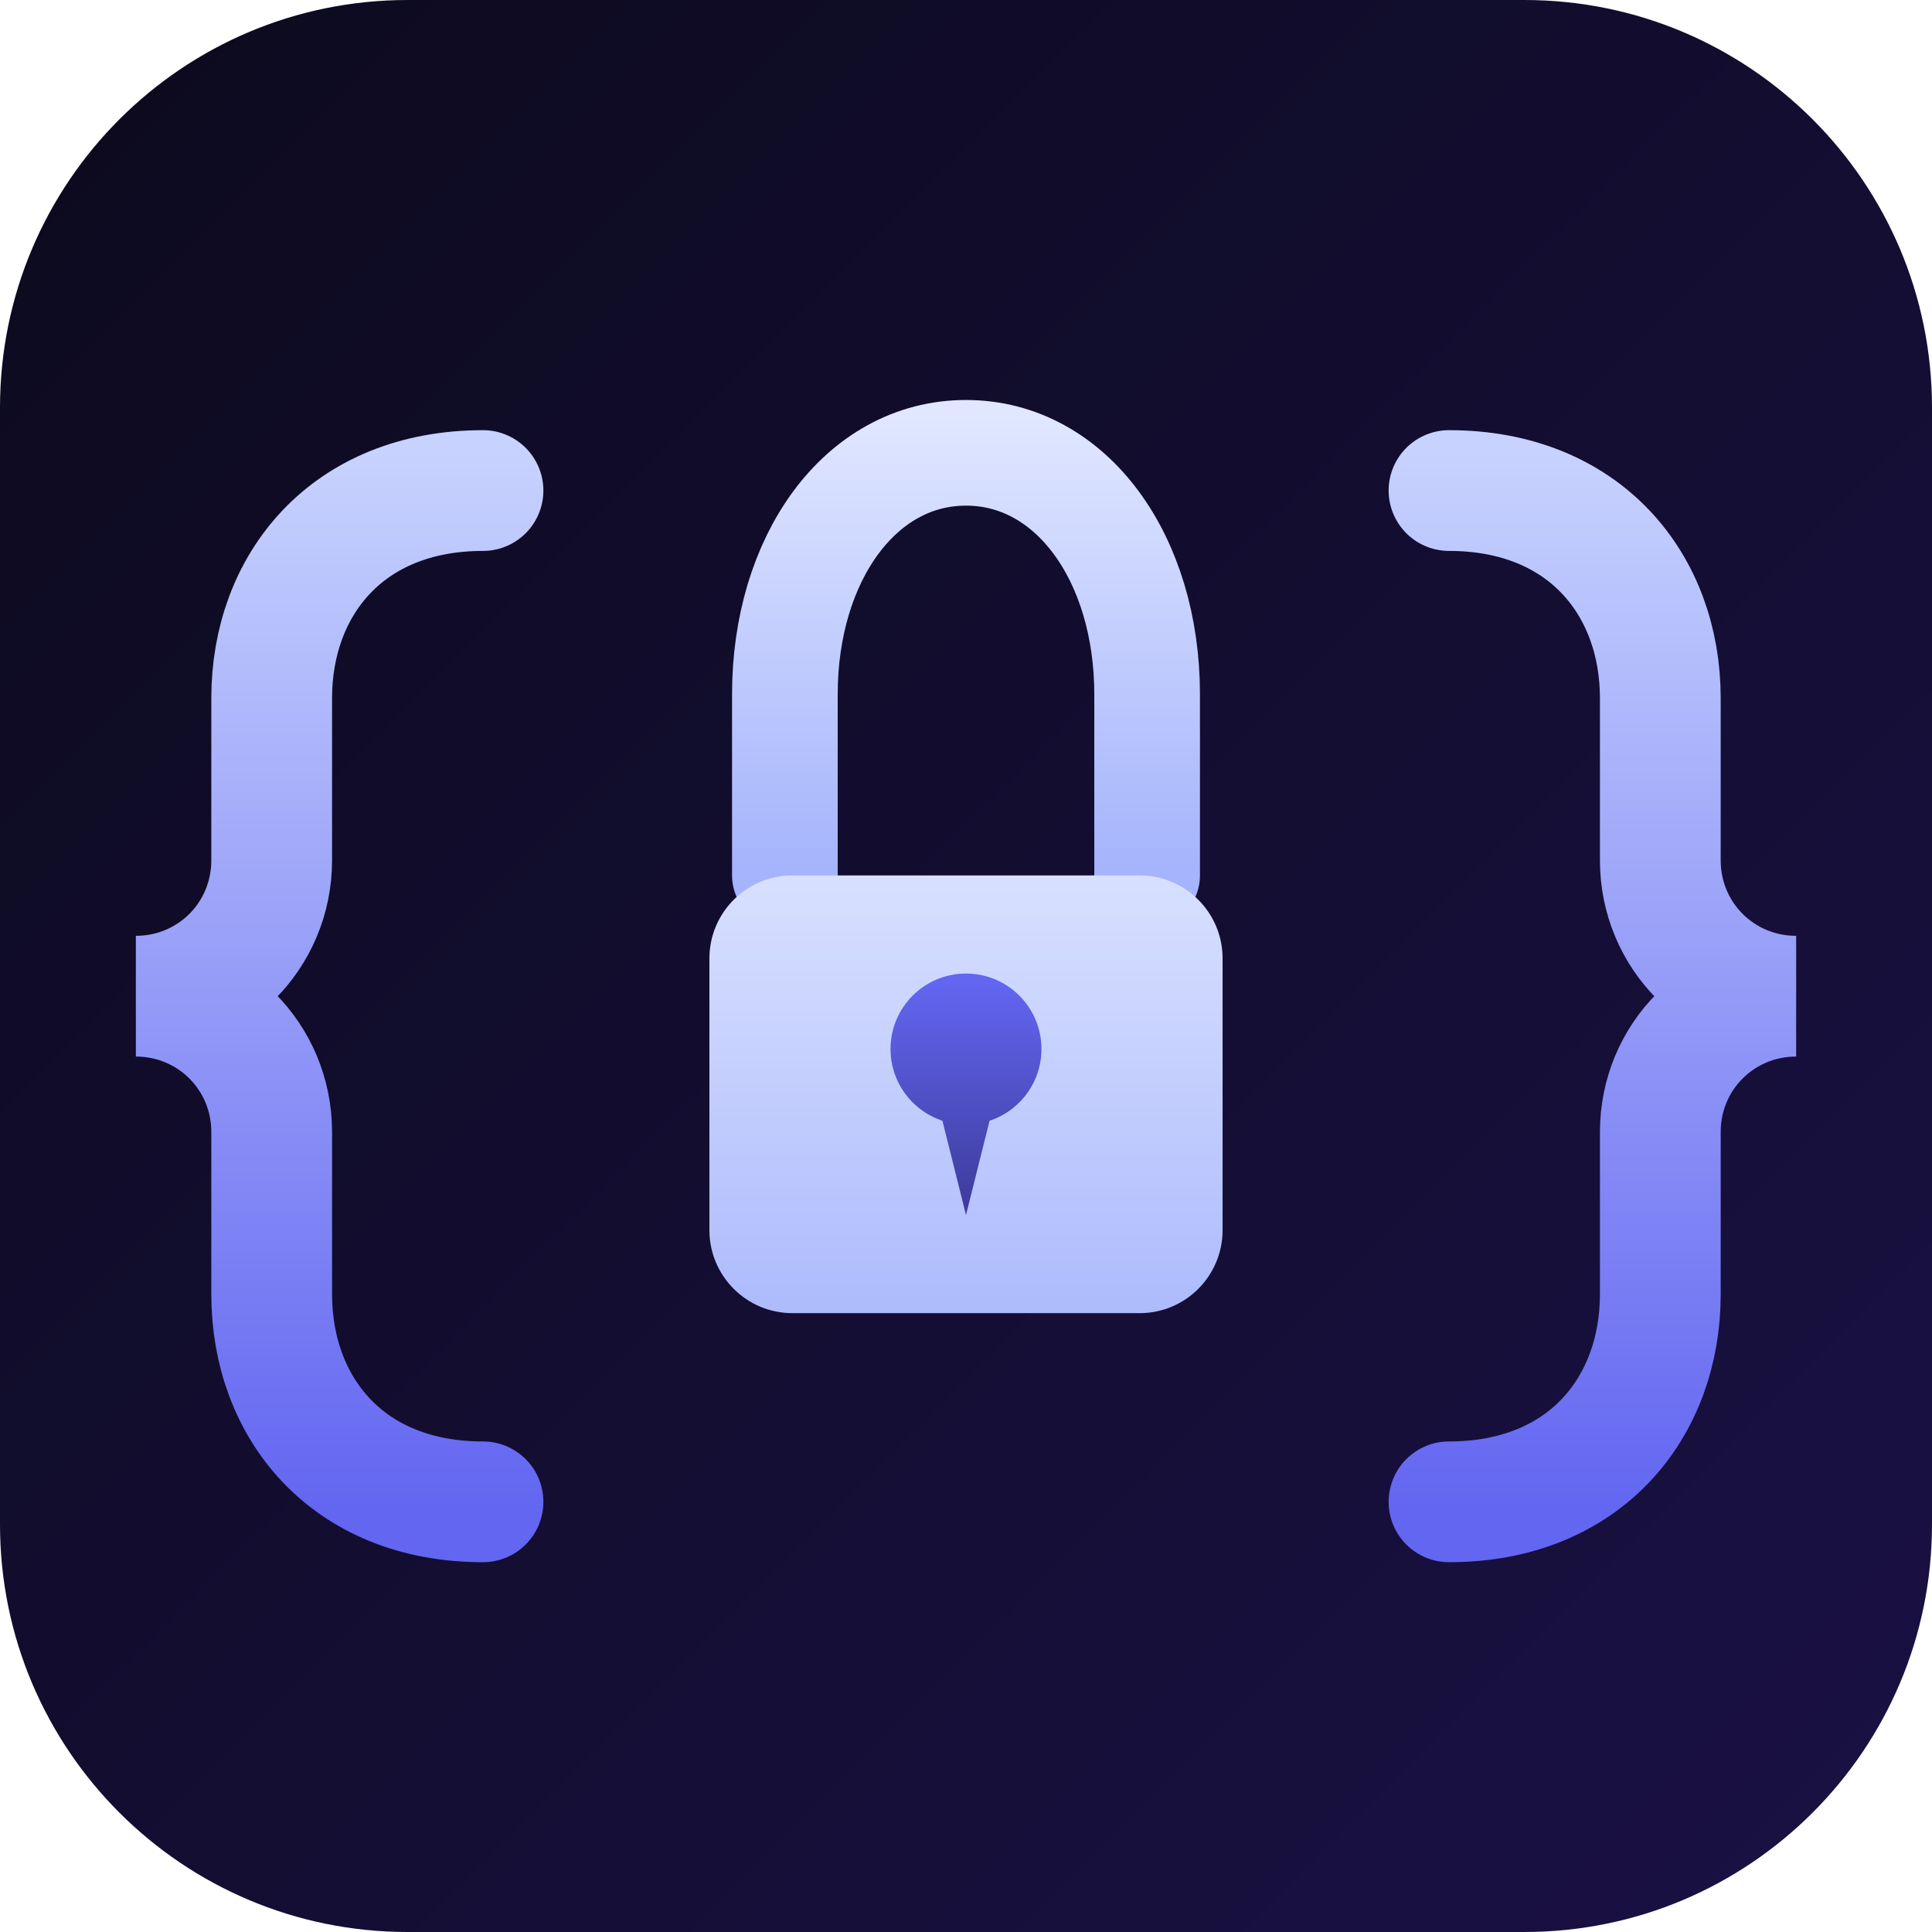
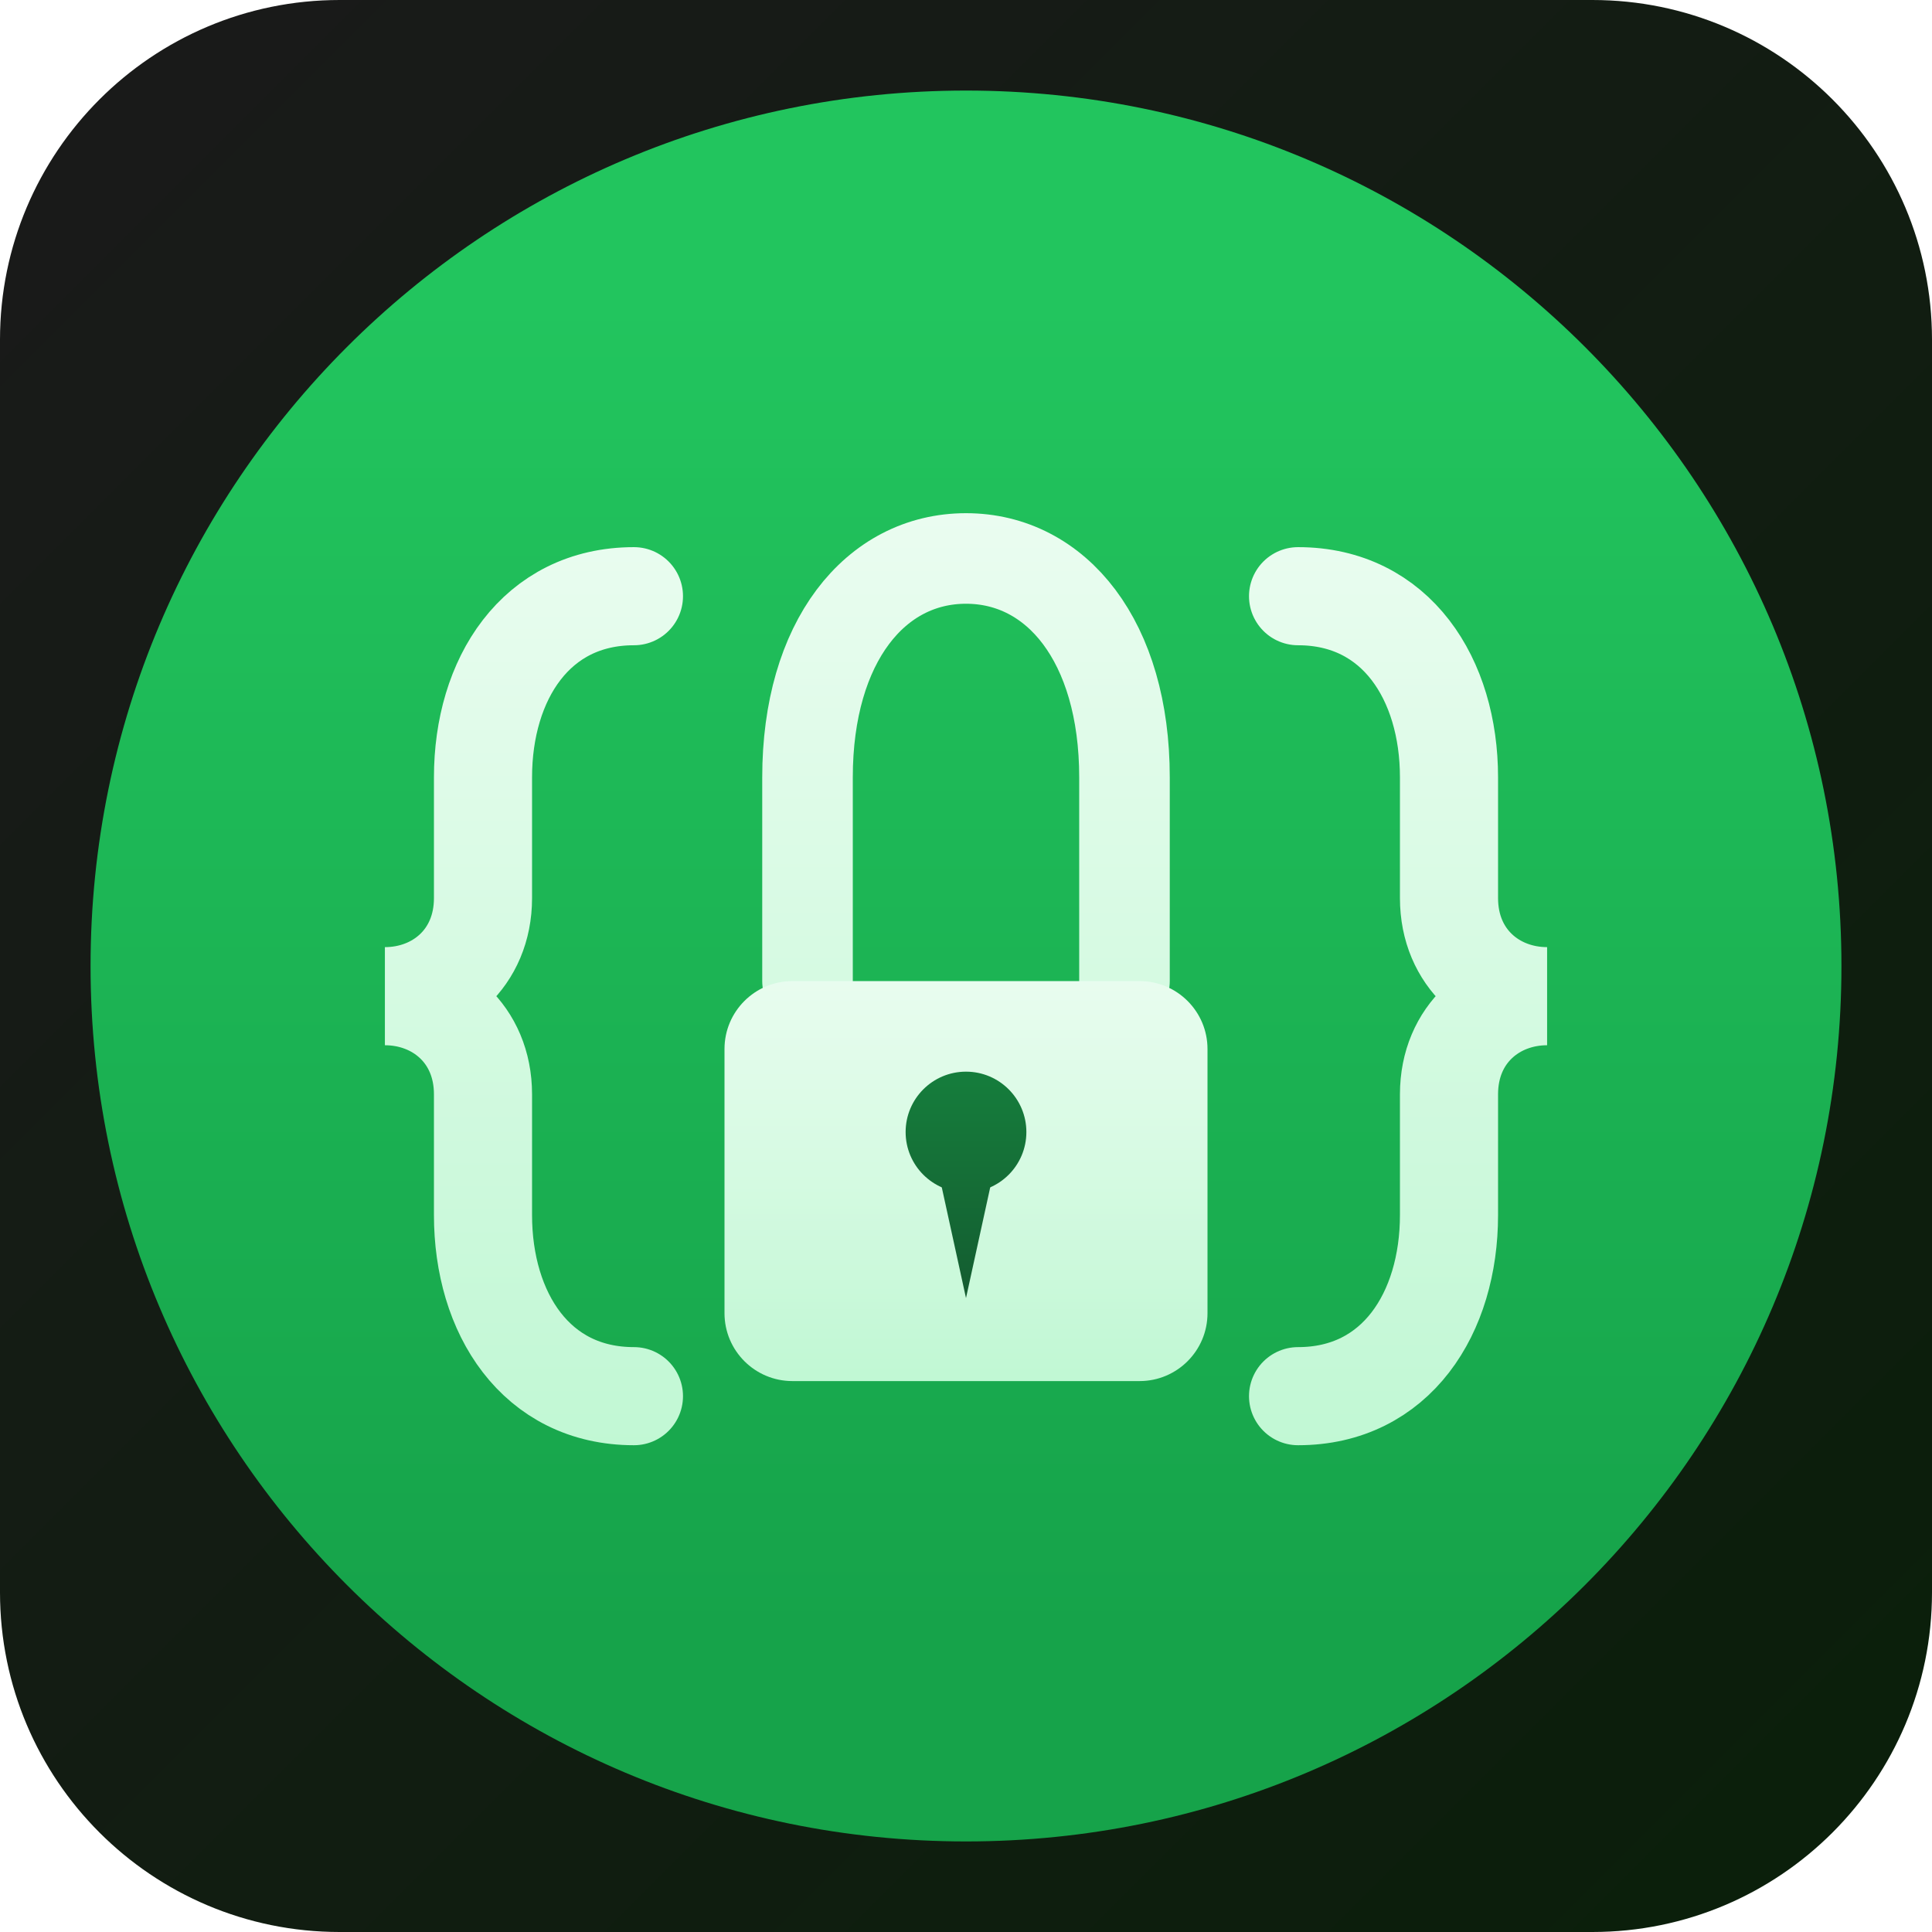
<svg xmlns="http://www.w3.org/2000/svg" viewBox="0 0 512 512" fill="none">
  <defs>
-     <linearGradient id="bg" x1="0" y1="0" x2="512" y2="512" gradientUnits="userSpaceOnUse">
-       <stop offset="0%" stop-color="#0c0a1d" />
-       <stop offset="100%" stop-color="#1a1145" />
+     <linearGradient id="bg-dark" x1="0" y1="0" x2="512" y2="512" gradientUnits="userSpaceOnUse">
+       <stop offset="0%" stop-color="#1a1a1a" />
+       <stop offset="100%" stop-color="#0a1f0a" />
    </linearGradient>
-     <linearGradient id="brace" x1="0" y1="120" x2="0" y2="400" gradientUnits="userSpaceOnUse">
-       <stop offset="0%" stop-color="#c7d2fe" />
-       <stop offset="100%" stop-color="#6366f1" />
+     <linearGradient id="circle-fill" x1="0" y1="80" x2="0" y2="432" gradientUnits="userSpaceOnUse">
+       <stop offset="0%" stop-color="#22c55e" />
+       <stop offset="100%" stop-color="#16a34a" />
    </linearGradient>
-     <linearGradient id="lockbody" x1="0" y1="210" x2="0" y2="370" gradientUnits="userSpaceOnUse">
-       <stop offset="0%" stop-color="#e0e7ff" />
-       <stop offset="100%" stop-color="#a5b4fc" />
+     <linearGradient id="icon" x1="0" y1="100" x2="0" y2="420" gradientUnits="userSpaceOnUse">
+       <stop offset="0%" stop-color="#f0fdf4" />
+       <stop offset="100%" stop-color="#bbf7d0" />
    </linearGradient>
-     <linearGradient id="shackle" x1="0" y1="110" x2="0" y2="230" gradientUnits="userSpaceOnUse">
-       <stop offset="0%" stop-color="#e0e7ff" />
-       <stop offset="100%" stop-color="#a5b4fc" />
+     <linearGradient id="lockbody" x1="0" y1="240" x2="0" y2="380" gradientUnits="userSpaceOnUse">
+       <stop offset="0%" stop-color="#f0fdf4" />
+       <stop offset="100%" stop-color="#bbf7d0" />
    </linearGradient>
-     <linearGradient id="keyhole-grad" x1="256" y1="260" x2="256" y2="340" gradientUnits="userSpaceOnUse">
-       <stop offset="0%" stop-color="#6366f1" />
-       <stop offset="100%" stop-color="#312e81" />
+     <linearGradient id="keyhole-grad" x1="256" y1="280" x2="256" y2="360" gradientUnits="userSpaceOnUse">
+       <stop offset="0%" stop-color="#15803d" />
+       <stop offset="100%" stop-color="#14532d" />
    </linearGradient>
  </defs>
-   <rect width="512" height="512" rx="108" fill="url(#bg)" />
-   <path d="     M128 130     C92 130, 72 155, 72 185     L72 228     C72 248, 56 264, 36 264     C56 264, 72 280, 72 300     L72 343     C72 373, 92 398, 128 398   " stroke="url(#brace)" stroke-width="32" stroke-linecap="round" fill="none" />
-   <path d="     M384 130     C420 130, 440 155, 440 185     L440 228     C440 248, 456 264, 476 264     C456 264, 440 280, 440 300     L440 343     C440 373, 420 398, 384 398   " stroke="url(#brace)" stroke-width="32" stroke-linecap="round" fill="none" />
-   <path d="M208 232 V184 C208 148, 228 120, 256 120 C284 120, 304 148, 304 184 V232" stroke="url(#shackle)" stroke-width="28" stroke-linecap="round" fill="none" />
-   <rect x="188" y="232" width="136" height="116" rx="22" fill="url(#lockbody)" />
-   <circle cx="256" cy="278" r="20" fill="url(#keyhole-grad)" />
-   <path d="M248 290 L256 322 L264 290 Z" fill="url(#keyhole-grad)" />
+   <rect width="512" height="512" rx="90" fill="url(#bg-dark)" />
+   <circle cx="256" cy="256" r="232" fill="url(#circle-fill)" />
+   <path d="     M168 158     C142 158, 128 180, 128 206     L128 238     C128 254, 116 264, 102 264     C116 264, 128 274, 128 290     L128 322     C128 348, 142 370, 168 370   " stroke="url(#icon)" stroke-width="26" stroke-linecap="round" fill="none" />
+   <path d="     M344 158     C370 158, 384 180, 384 206     L384 238     C384 254, 396 264, 410 264     C396 264, 384 274, 384 290     L384 322     C384 348, 370 370, 344 370   " stroke="url(#icon)" stroke-width="26" stroke-linecap="round" fill="none" />
+   <path d="M214 260 V206 C214 170, 232 148, 256 148 C280 148, 298 170, 298 206 V260" stroke="url(#icon)" stroke-width="24" stroke-linecap="round" fill="none" />
+   <rect x="192" y="260" width="128" height="106" rx="18" fill="url(#lockbody)" />
+   <circle cx="256" cy="300" r="16" fill="url(#keyhole-grad)" />
+   <path d="M249 312 L256 344 L263 312 Z" fill="url(#keyhole-grad)" />
</svg>
